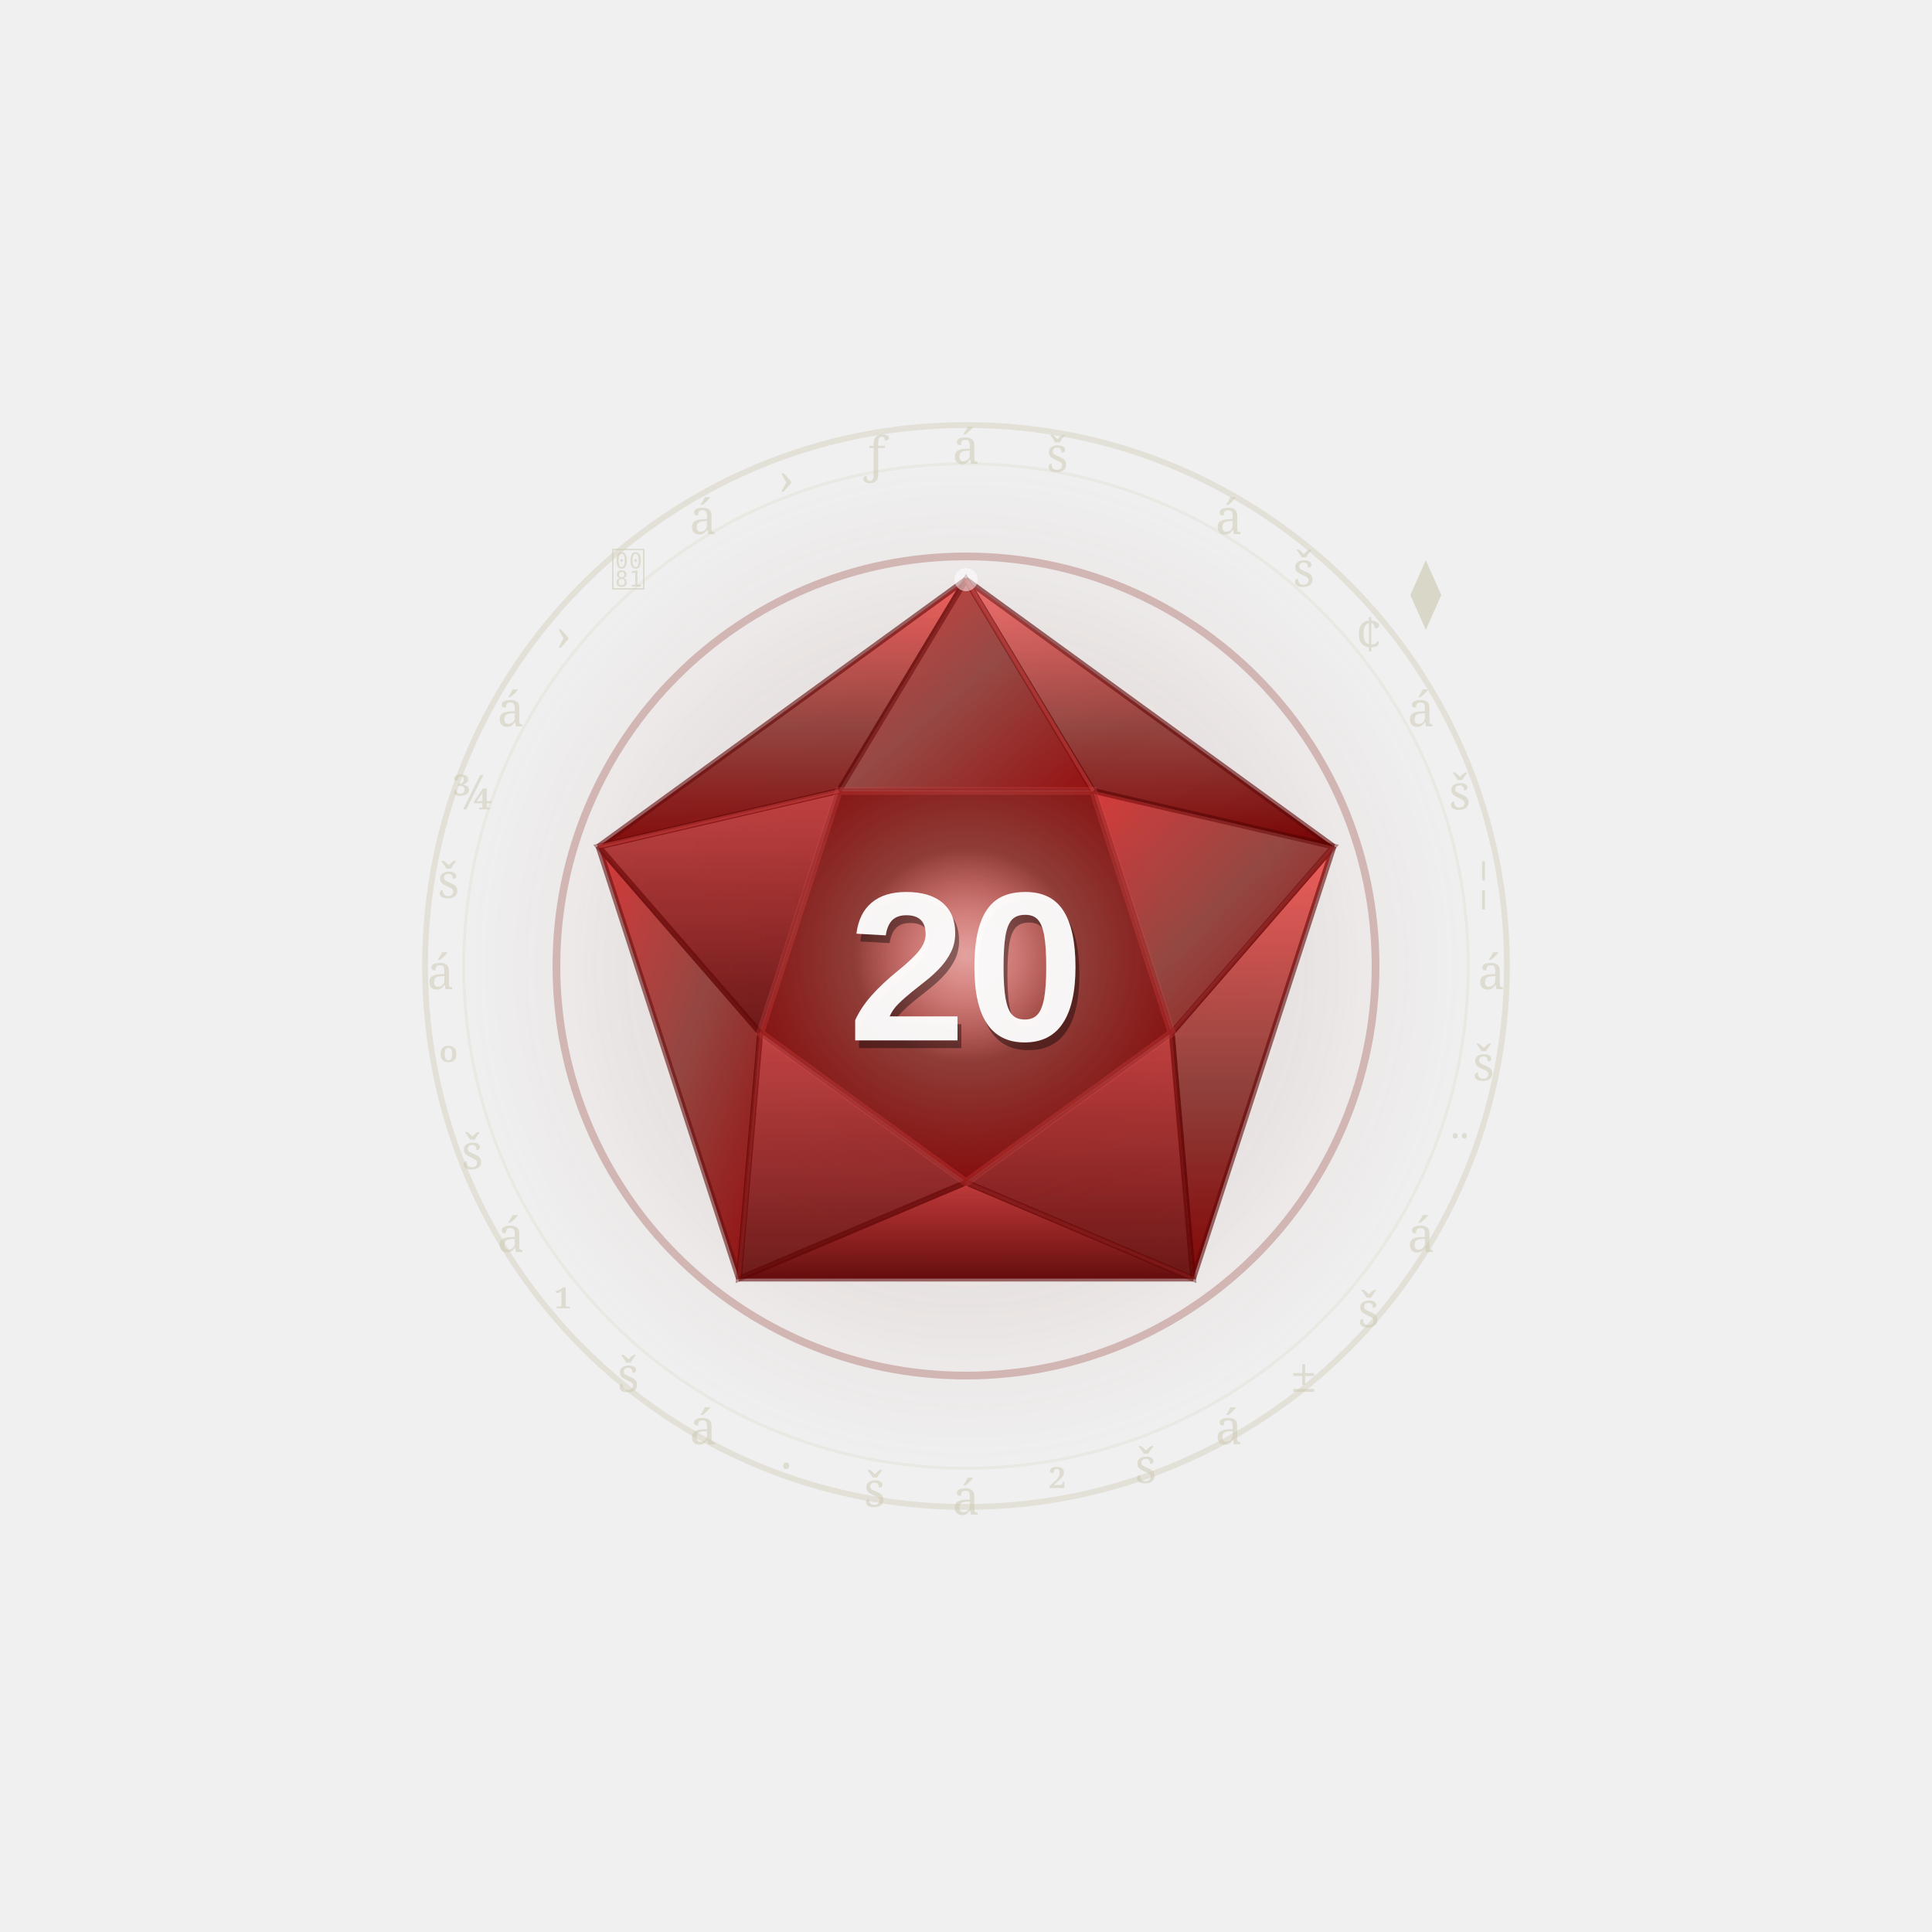
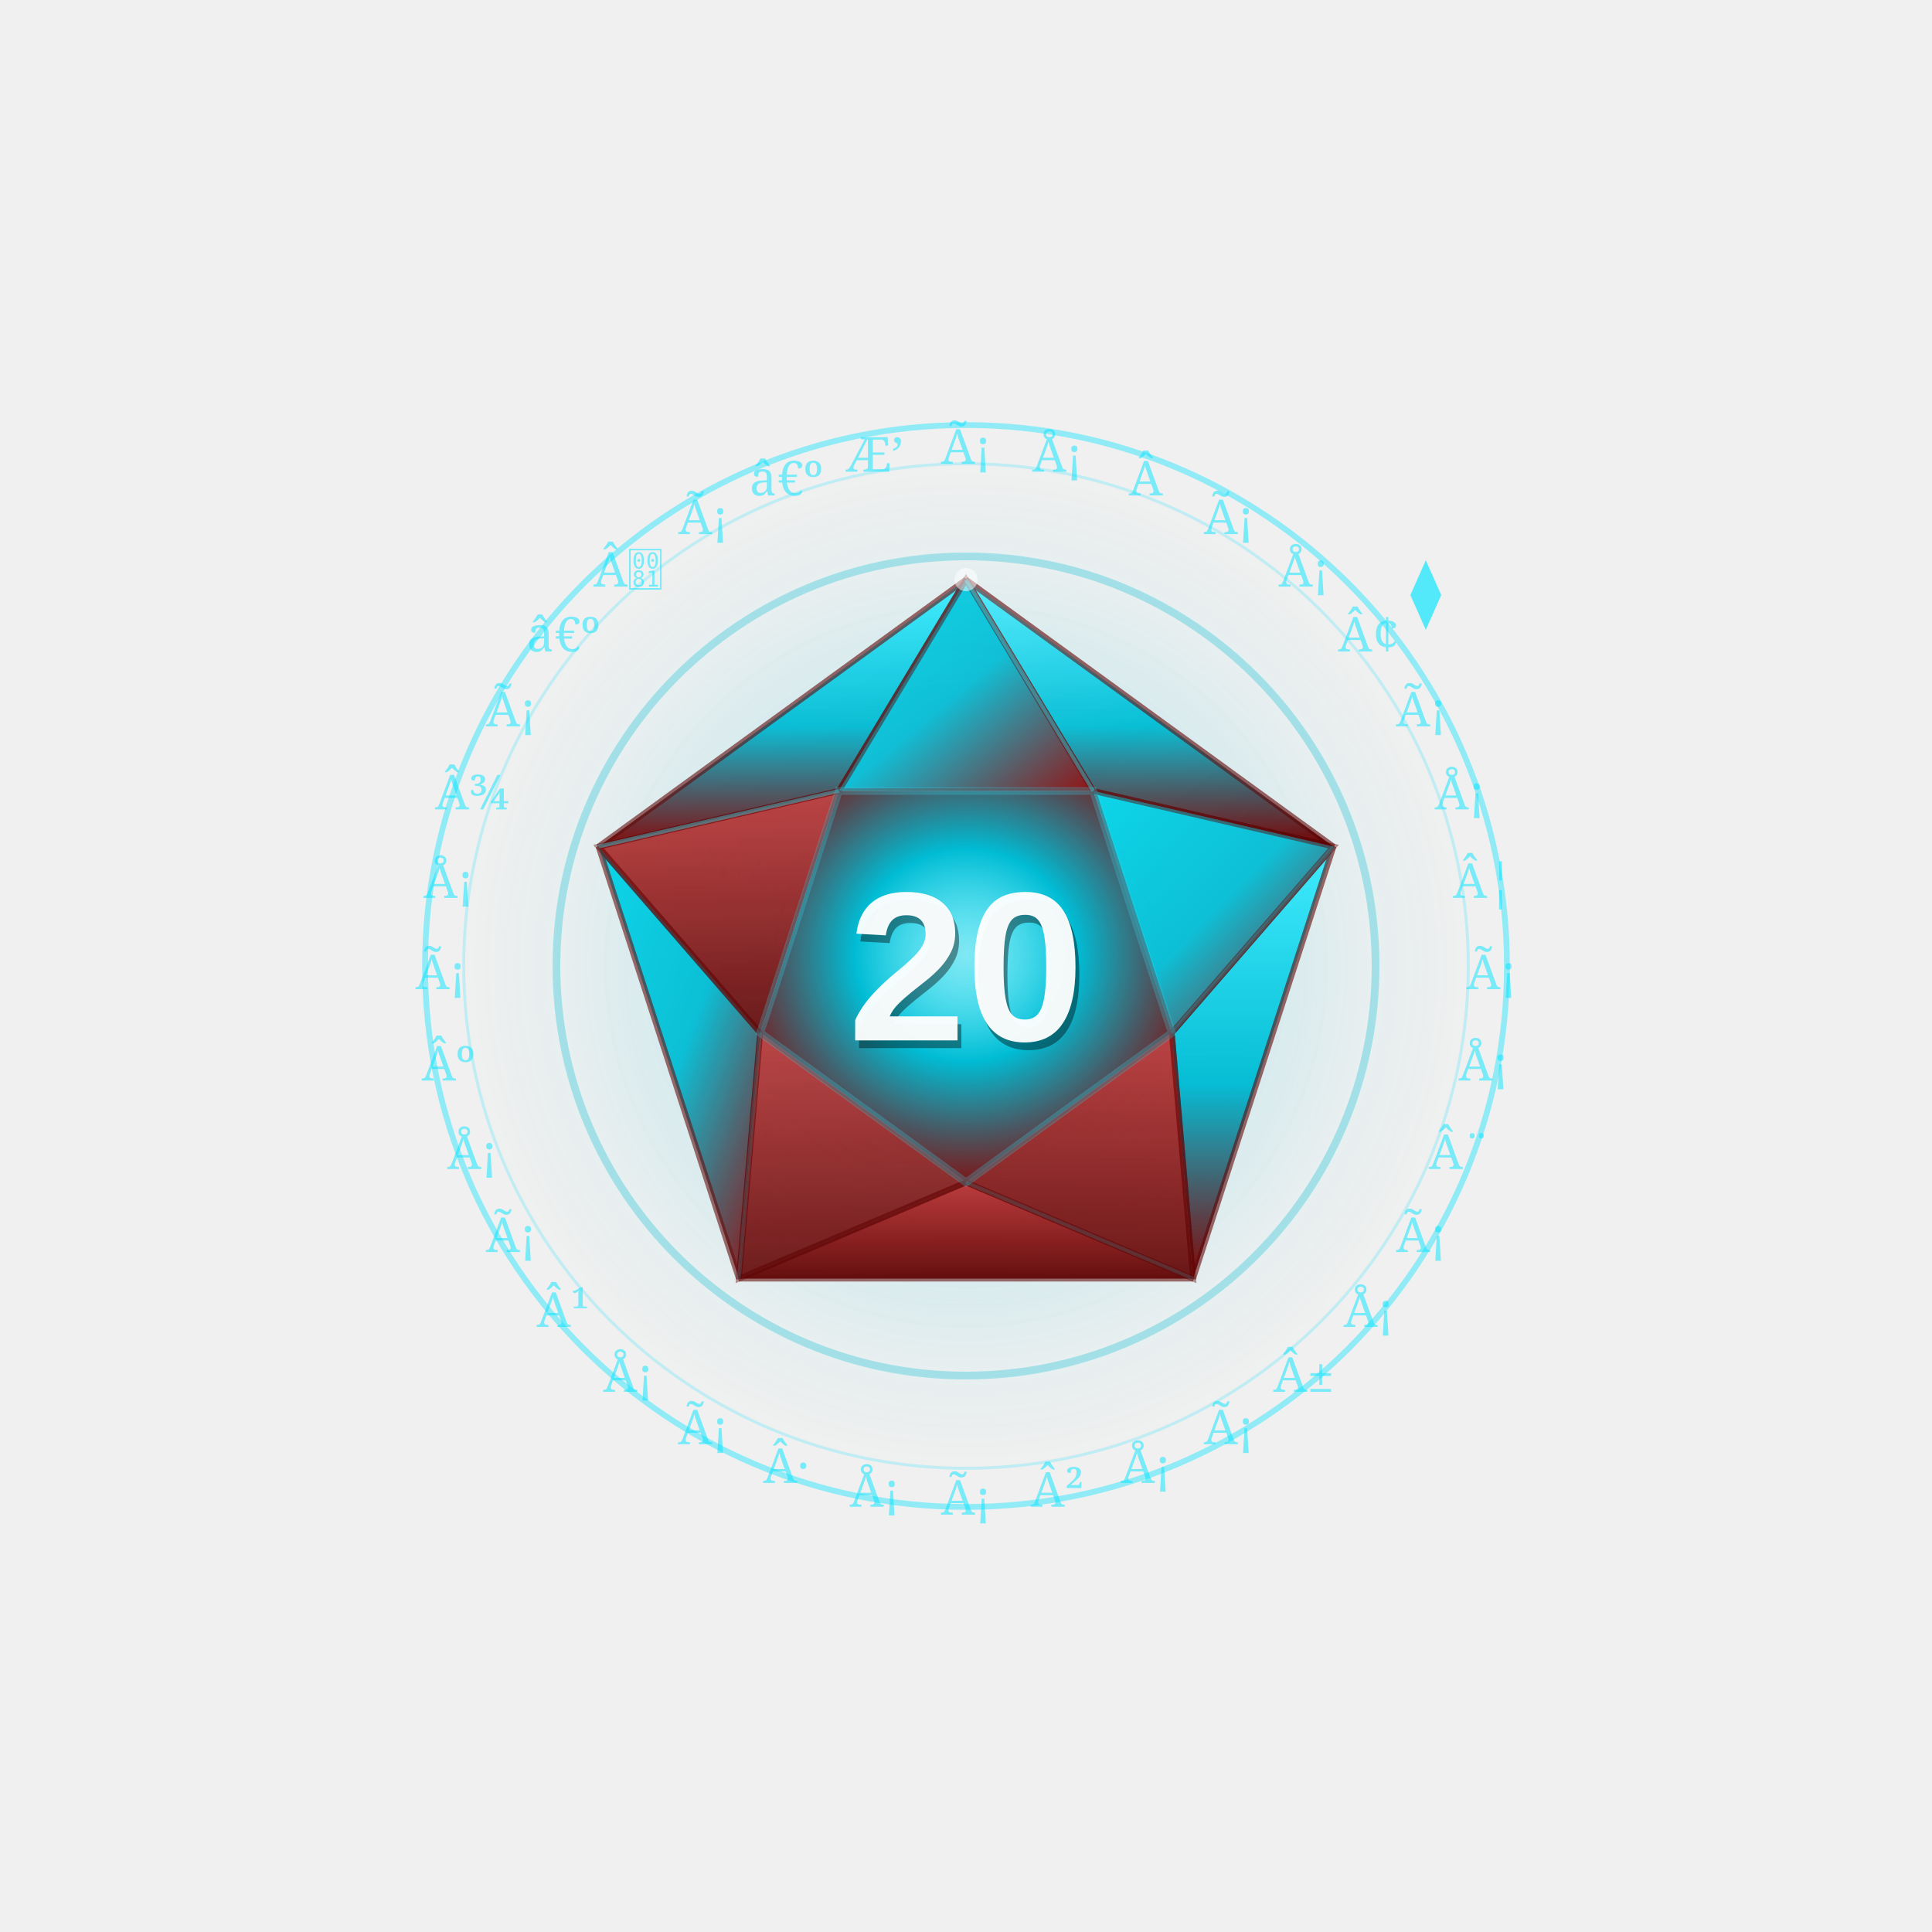
<svg xmlns="http://www.w3.org/2000/svg" width="1024" height="1024" viewBox="0 0 1024 1024">
  <defs>
    <linearGradient id="aFaceHL" x1="50%" y1="0%" x2="50%" y2="100%">
-       <stop offset="0%" stop-color="#ef5350" stop-opacity="0.95" />
-       <stop offset="55%" stop-color="#8f3d38" />
+       <stop offset="0%" stop-color="#33EBFF" stop-opacity="0.95" />
+       <stop offset="55%" stop-color="#00BCD4" />
      <stop offset="100%" stop-color="#7f0000" />
    </linearGradient>
    <linearGradient id="aFaceMain" x1="0%" y1="0%" x2="100%" y2="100%">
-       <stop offset="0%" stop-color="#d32f2f" />
-       <stop offset="50%" stop-color="#8f3d38" />
+       <stop offset="0%" stop-color="#00D4E8" />
+       <stop offset="50%" stop-color="#00BCD4" />
      <stop offset="100%" stop-color="#8e0000" />
    </linearGradient>
    <linearGradient id="aFaceSH" x1="50%" y1="0%" x2="50%" y2="100%">
      <stop offset="0%" stop-color="#b71c1c" stop-opacity="0.9" />
      <stop offset="100%" stop-color="#5d0000" />
    </linearGradient>
    <radialGradient id="aCenterGrad" cx="50%" cy="42%" r="60%">
-       <stop offset="0%" stop-color="#ef5350" stop-opacity="0.35" />
-       <stop offset="45%" stop-color="#8f3d38" />
+       <stop offset="0%" stop-color="#33EBFF" stop-opacity="0.35" />
+       <stop offset="45%" stop-color="#00BCD4" />
      <stop offset="100%" stop-color="#7f0000" stop-opacity="0.95" />
    </radialGradient>
    <linearGradient id="aEdgeShine" x1="0%" y1="0%" x2="100%" y2="100%">
      <stop offset="0%" stop-color="#ffffff" stop-opacity="0.28" />
      <stop offset="50%" stop-color="#ffffff" stop-opacity="0.06" />
      <stop offset="100%" stop-color="#000000" stop-opacity="0.18" />
    </linearGradient>
    <radialGradient id="aOuterGlow" cx="50%" cy="50%" r="40%">
-       <stop offset="0%" stop-color="#8f3d38" stop-opacity="0.2" />
-       <stop offset="100%" stop-color="#8f3d38" stop-opacity="0" />
+       <stop offset="0%" stop-color="#00BCD4" stop-opacity="0.2" />
+       <stop offset="100%" stop-color="#00BCD4" stop-opacity="0" />
    </radialGradient>
    <radialGradient id="aRuneGlow" cx="50%" cy="50%" r="35%">
-       <stop offset="0%" stop-color="#CDC9B2" stop-opacity="0.12" />
-       <stop offset="100%" stop-color="#CDC9B2" stop-opacity="0" />
+       <stop offset="0%" stop-color="#00E5FF" stop-opacity="0.12" />
+       <stop offset="100%" stop-color="#00E5FF" stop-opacity="0" />
    </radialGradient>
  </defs>
  <rect width="1024" height="1024" fill="transparent" />
  <circle cx="512" cy="512" r="337.92" fill="url(#aOuterGlow)" />
  <circle cx="512" cy="512" r="296.96" fill="url(#aRuneGlow)" />
-   <circle cx="512" cy="512" r="286.72" fill="none" stroke="#CDC9B2" stroke-width="3.072" stroke-opacity="0.4" />
-   <circle cx="512" cy="512" r="266.24" fill="none" stroke="#CDC9B2" stroke-width="1.536" stroke-opacity="0.2" />
-   <text x="512.0" y="245.8" text-anchor="middle" font-size="25.6" font-family="serif" fill="#CDC9B2" fill-opacity="0.5">á</text>
-   <text x="560.4" y="250.0" text-anchor="middle" font-size="25.6" font-family="serif" fill="#CDC9B2" fill-opacity="0.5">š</text>
-   <text x="607.3" y="262.6" text-anchor="middle" font-size="25.6" font-family="serif" fill="#CDC9B2" fill-opacity="0.5"> </text>
-   <text x="651.3" y="283.1" text-anchor="middle" font-size="25.6" font-family="serif" fill="#CDC9B2" fill-opacity="0.5">á</text>
-   <text x="691.0" y="310.9" text-anchor="middle" font-size="25.6" font-family="serif" fill="#CDC9B2" fill-opacity="0.5">š</text>
-   <text x="725.4" y="345.3" text-anchor="middle" font-size="25.6" font-family="serif" fill="#CDC9B2" fill-opacity="0.5">¢</text>
-   <text x="753.2" y="385.0" text-anchor="middle" font-size="25.6" font-family="serif" fill="#CDC9B2" fill-opacity="0.5">á</text>
-   <text x="773.7" y="429.0" text-anchor="middle" font-size="25.6" font-family="serif" fill="#CDC9B2" fill-opacity="0.5">š</text>
-   <text x="786.3" y="475.9" text-anchor="middle" font-size="25.6" font-family="serif" fill="#CDC9B2" fill-opacity="0.5">¦</text>
-   <text x="790.5" y="524.3" text-anchor="middle" font-size="25.6" font-family="serif" fill="#CDC9B2" fill-opacity="0.5">á</text>
-   <text x="786.3" y="572.7" text-anchor="middle" font-size="25.6" font-family="serif" fill="#CDC9B2" fill-opacity="0.5">š</text>
-   <text x="773.7" y="619.6" text-anchor="middle" font-size="25.6" font-family="serif" fill="#CDC9B2" fill-opacity="0.5">¨</text>
-   <text x="753.2" y="663.6" text-anchor="middle" font-size="25.6" font-family="serif" fill="#CDC9B2" fill-opacity="0.5">á</text>
-   <text x="725.4" y="703.3" text-anchor="middle" font-size="25.6" font-family="serif" fill="#CDC9B2" fill-opacity="0.5">š</text>
-   <text x="691.0" y="737.7" text-anchor="middle" font-size="25.6" font-family="serif" fill="#CDC9B2" fill-opacity="0.5">±</text>
-   <text x="651.3" y="765.5" text-anchor="middle" font-size="25.6" font-family="serif" fill="#CDC9B2" fill-opacity="0.5">á</text>
-   <text x="607.3" y="786.0" text-anchor="middle" font-size="25.6" font-family="serif" fill="#CDC9B2" fill-opacity="0.5">š</text>
-   <text x="560.4" y="798.6" text-anchor="middle" font-size="25.6" font-family="serif" fill="#CDC9B2" fill-opacity="0.5">²</text>
-   <text x="512.0" y="802.8" text-anchor="middle" font-size="25.6" font-family="serif" fill="#CDC9B2" fill-opacity="0.5">á</text>
-   <text x="463.6" y="798.6" text-anchor="middle" font-size="25.6" font-family="serif" fill="#CDC9B2" fill-opacity="0.5">š</text>
-   <text x="416.7" y="786.0" text-anchor="middle" font-size="25.6" font-family="serif" fill="#CDC9B2" fill-opacity="0.5">·</text>
-   <text x="372.7" y="765.5" text-anchor="middle" font-size="25.6" font-family="serif" fill="#CDC9B2" fill-opacity="0.5">á</text>
-   <text x="333.0" y="737.7" text-anchor="middle" font-size="25.6" font-family="serif" fill="#CDC9B2" fill-opacity="0.5">š</text>
-   <text x="298.6" y="703.3" text-anchor="middle" font-size="25.6" font-family="serif" fill="#CDC9B2" fill-opacity="0.5">¹</text>
-   <text x="270.8" y="663.6" text-anchor="middle" font-size="25.6" font-family="serif" fill="#CDC9B2" fill-opacity="0.5">á</text>
-   <text x="250.3" y="619.6" text-anchor="middle" font-size="25.6" font-family="serif" fill="#CDC9B2" fill-opacity="0.5">š</text>
-   <text x="237.7" y="572.7" text-anchor="middle" font-size="25.6" font-family="serif" fill="#CDC9B2" fill-opacity="0.5">º</text>
-   <text x="233.5" y="524.3" text-anchor="middle" font-size="25.6" font-family="serif" fill="#CDC9B2" fill-opacity="0.5">á</text>
-   <text x="237.7" y="475.9" text-anchor="middle" font-size="25.6" font-family="serif" fill="#CDC9B2" fill-opacity="0.5">š</text>
-   <text x="250.3" y="429.0" text-anchor="middle" font-size="25.6" font-family="serif" fill="#CDC9B2" fill-opacity="0.5">¾</text>
-   <text x="270.8" y="385.0" text-anchor="middle" font-size="25.6" font-family="serif" fill="#CDC9B2" fill-opacity="0.5">á</text>
-   <text x="298.6" y="345.3" text-anchor="middle" font-size="25.6" font-family="serif" fill="#CDC9B2" fill-opacity="0.5">›</text>
-   <text x="333.0" y="310.9" text-anchor="middle" font-size="25.6" font-family="serif" fill="#CDC9B2" fill-opacity="0.5"></text>
-   <text x="372.7" y="283.1" text-anchor="middle" font-size="25.6" font-family="serif" fill="#CDC9B2" fill-opacity="0.5">á</text>
-   <text x="416.7" y="262.6" text-anchor="middle" font-size="25.6" font-family="serif" fill="#CDC9B2" fill-opacity="0.5">›</text>
-   <text x="463.6" y="250.0" text-anchor="middle" font-size="25.6" font-family="serif" fill="#CDC9B2" fill-opacity="0.5">ƒ</text>
-   <circle cx="512" cy="512" r="217.088" fill="none" stroke="#8f3d38" stroke-width="4.096" stroke-opacity="0.3" />
+   <circle cx="512" cy="512" r="286.72" fill="none" stroke="#00E5FF" stroke-width="3.072" stroke-opacity="0.4" />
+   <circle cx="512" cy="512" r="266.24" fill="none" stroke="#00E5FF" stroke-width="1.536" stroke-opacity="0.2" />
+   <text x="512.0" y="245.8" text-anchor="middle" font-size="25.6" font-family="serif" fill="#00E5FF" fill-opacity="0.5">Ã¡</text>
+   <text x="560.4" y="250.0" text-anchor="middle" font-size="25.6" font-family="serif" fill="#00E5FF" fill-opacity="0.5">Å¡</text>
+   <text x="607.3" y="262.6" text-anchor="middle" font-size="25.6" font-family="serif" fill="#00E5FF" fill-opacity="0.5">Â </text>
+   <text x="651.3" y="283.1" text-anchor="middle" font-size="25.6" font-family="serif" fill="#00E5FF" fill-opacity="0.5">Ã¡</text>
+   <text x="691.0" y="310.9" text-anchor="middle" font-size="25.6" font-family="serif" fill="#00E5FF" fill-opacity="0.5">Å¡</text>
+   <text x="725.4" y="345.3" text-anchor="middle" font-size="25.6" font-family="serif" fill="#00E5FF" fill-opacity="0.5">Â¢</text>
+   <text x="753.2" y="385.0" text-anchor="middle" font-size="25.6" font-family="serif" fill="#00E5FF" fill-opacity="0.5">Ã¡</text>
+   <text x="773.7" y="429.0" text-anchor="middle" font-size="25.6" font-family="serif" fill="#00E5FF" fill-opacity="0.5">Å¡</text>
+   <text x="786.3" y="475.9" text-anchor="middle" font-size="25.6" font-family="serif" fill="#00E5FF" fill-opacity="0.5">Â¦</text>
+   <text x="790.5" y="524.3" text-anchor="middle" font-size="25.6" font-family="serif" fill="#00E5FF" fill-opacity="0.5">Ã¡</text>
+   <text x="786.3" y="572.7" text-anchor="middle" font-size="25.6" font-family="serif" fill="#00E5FF" fill-opacity="0.5">Å¡</text>
+   <text x="773.7" y="619.6" text-anchor="middle" font-size="25.6" font-family="serif" fill="#00E5FF" fill-opacity="0.5">Â¨</text>
+   <text x="753.2" y="663.6" text-anchor="middle" font-size="25.6" font-family="serif" fill="#00E5FF" fill-opacity="0.5">Ã¡</text>
+   <text x="725.4" y="703.3" text-anchor="middle" font-size="25.6" font-family="serif" fill="#00E5FF" fill-opacity="0.5">Å¡</text>
+   <text x="691.0" y="737.7" text-anchor="middle" font-size="25.6" font-family="serif" fill="#00E5FF" fill-opacity="0.5">Â±</text>
+   <text x="651.3" y="765.5" text-anchor="middle" font-size="25.6" font-family="serif" fill="#00E5FF" fill-opacity="0.5">Ã¡</text>
+   <text x="607.3" y="786.0" text-anchor="middle" font-size="25.6" font-family="serif" fill="#00E5FF" fill-opacity="0.5">Å¡</text>
+   <text x="560.4" y="798.6" text-anchor="middle" font-size="25.6" font-family="serif" fill="#00E5FF" fill-opacity="0.5">Â²</text>
+   <text x="512.0" y="802.8" text-anchor="middle" font-size="25.6" font-family="serif" fill="#00E5FF" fill-opacity="0.5">Ã¡</text>
+   <text x="463.6" y="798.6" text-anchor="middle" font-size="25.6" font-family="serif" fill="#00E5FF" fill-opacity="0.5">Å¡</text>
+   <text x="416.7" y="786.0" text-anchor="middle" font-size="25.6" font-family="serif" fill="#00E5FF" fill-opacity="0.5">Â·</text>
+   <text x="372.7" y="765.5" text-anchor="middle" font-size="25.6" font-family="serif" fill="#00E5FF" fill-opacity="0.5">Ã¡</text>
+   <text x="333.0" y="737.7" text-anchor="middle" font-size="25.6" font-family="serif" fill="#00E5FF" fill-opacity="0.5">Å¡</text>
+   <text x="298.6" y="703.3" text-anchor="middle" font-size="25.6" font-family="serif" fill="#00E5FF" fill-opacity="0.5">Â¹</text>
+   <text x="270.8" y="663.6" text-anchor="middle" font-size="25.6" font-family="serif" fill="#00E5FF" fill-opacity="0.5">Ã¡</text>
+   <text x="250.3" y="619.6" text-anchor="middle" font-size="25.6" font-family="serif" fill="#00E5FF" fill-opacity="0.5">Å¡</text>
+   <text x="237.7" y="572.7" text-anchor="middle" font-size="25.6" font-family="serif" fill="#00E5FF" fill-opacity="0.5">Âº</text>
+   <text x="233.5" y="524.3" text-anchor="middle" font-size="25.6" font-family="serif" fill="#00E5FF" fill-opacity="0.5">Ã¡</text>
+   <text x="237.7" y="475.9" text-anchor="middle" font-size="25.6" font-family="serif" fill="#00E5FF" fill-opacity="0.5">Å¡</text>
+   <text x="250.3" y="429.0" text-anchor="middle" font-size="25.6" font-family="serif" fill="#00E5FF" fill-opacity="0.5">Â¾</text>
+   <text x="270.8" y="385.0" text-anchor="middle" font-size="25.6" font-family="serif" fill="#00E5FF" fill-opacity="0.5">Ã¡</text>
+   <text x="298.6" y="345.3" text-anchor="middle" font-size="25.6" font-family="serif" fill="#00E5FF" fill-opacity="0.5">â€º</text>
+   <text x="333.0" y="310.9" text-anchor="middle" font-size="25.6" font-family="serif" fill="#00E5FF" fill-opacity="0.5">Â</text>
+   <text x="372.7" y="283.1" text-anchor="middle" font-size="25.6" font-family="serif" fill="#00E5FF" fill-opacity="0.5">Ã¡</text>
+   <text x="416.7" y="262.6" text-anchor="middle" font-size="25.6" font-family="serif" fill="#00E5FF" fill-opacity="0.5">â€º</text>
+   <text x="463.6" y="250.0" text-anchor="middle" font-size="25.6" font-family="serif" fill="#00E5FF" fill-opacity="0.5">Æ’</text>
+   <circle cx="512" cy="512" r="217.088" fill="none" stroke="#00BCD4" stroke-width="4.096" stroke-opacity="0.3" />
  <polygon points="512.00,307.20 706.78,448.71 579.41,419.22" fill="url(#aFaceHL)" stroke="#5d0000" stroke-width="3.072" stroke-opacity="0.6" opacity="0.99" />
  <polygon points="706.78,448.71 632.38,677.69 621.07,547.44" fill="url(#aFaceHL)" stroke="#5d0000" stroke-width="3.072" stroke-opacity="0.6" opacity="0.97" />
  <polygon points="632.38,677.69 391.62,677.69 512.00,626.69" fill="url(#aFaceSH)" stroke="#5d0000" stroke-width="3.072" stroke-opacity="0.6" opacity="0.94" />
  <polygon points="391.62,677.69 317.22,448.71 402.93,547.44" fill="url(#aFaceMain)" stroke="#5d0000" stroke-width="3.072" stroke-opacity="0.6" opacity="0.94" />
  <polygon points="317.22,448.71 512.00,307.20 444.59,419.22" fill="url(#aFaceHL)" stroke="#5d0000" stroke-width="3.072" stroke-opacity="0.6" opacity="0.97" />
  <polygon points="579.41,419.22 621.07,547.44 706.78,448.71" fill="url(#aFaceMain)" stroke="#5d0000" stroke-width="3.072" stroke-opacity="0.45" opacity="0.93" />
  <polygon points="621.07,547.44 512.00,626.69 632.38,677.69" fill="url(#aFaceSH)" stroke="#5d0000" stroke-width="3.072" stroke-opacity="0.45" opacity="0.90" />
  <polygon points="512.00,626.69 402.93,547.44 391.62,677.69" fill="url(#aFaceSH)" stroke="#5d0000" stroke-width="3.072" stroke-opacity="0.45" opacity="0.88" />
  <polygon points="402.93,547.44 444.59,419.22 317.22,448.71" fill="url(#aFaceSH)" stroke="#5d0000" stroke-width="3.072" stroke-opacity="0.45" opacity="0.89" />
  <polygon points="444.59,419.22 579.41,419.22 512.00,307.20" fill="url(#aFaceMain)" stroke="#5d0000" stroke-width="3.072" stroke-opacity="0.45" opacity="0.92" />
-   <polygon points="579.41,419.22 621.07,547.44 512.00,626.69 402.93,547.44 444.59,419.22" fill="url(#aCenterGrad)" stroke="#ef5350" stroke-width="4.096" stroke-opacity="0.25" />
+   <polygon points="579.41,419.22 621.07,547.44 512.00,626.69 402.93,547.44 444.59,419.22" fill="url(#aCenterGrad)" stroke="#33EBFF" stroke-width="4.096" stroke-opacity="0.25" />
  <polygon points="512.00,307.20 706.78,448.71 579.41,419.22" fill="url(#aEdgeShine)" opacity="0.45" />
  <polygon points="317.22,448.71 512.00,307.20 444.59,419.22" fill="url(#aEdgeShine)" opacity="0.3" />
-   <line x1="512.0" y1="307.2" x2="579.4" y2="419.2" stroke="#ef5350" stroke-width="2.048" stroke-opacity="0.4" />
-   <line x1="706.8" y1="448.7" x2="621.1" y2="547.4" stroke="#ef5350" stroke-width="2.048" stroke-opacity="0.15" />
-   <line x1="632.4" y1="677.7" x2="512.0" y2="626.7" stroke="#ef5350" stroke-width="2.048" stroke-opacity="0.15" />
-   <line x1="391.6" y1="677.7" x2="402.9" y2="547.4" stroke="#ef5350" stroke-width="2.048" stroke-opacity="0.15" />
-   <line x1="317.2" y1="448.7" x2="444.6" y2="419.2" stroke="#ef5350" stroke-width="2.048" stroke-opacity="0.4" />
+   <line x1="512.0" y1="307.2" x2="579.4" y2="419.2" stroke="#33EBFF" stroke-width="2.048" stroke-opacity="0.4" />
+   <line x1="706.8" y1="448.7" x2="621.1" y2="547.4" stroke="#33EBFF" stroke-width="2.048" stroke-opacity="0.15" />
+   <line x1="632.4" y1="677.7" x2="512.0" y2="626.7" stroke="#33EBFF" stroke-width="2.048" stroke-opacity="0.15" />
+   <line x1="391.6" y1="677.7" x2="402.9" y2="547.4" stroke="#33EBFF" stroke-width="2.048" stroke-opacity="0.15" />
+   <line x1="317.2" y1="448.7" x2="444.6" y2="419.2" stroke="#33EBFF" stroke-width="2.048" stroke-opacity="0.4" />
  <text x="514.048" y="555.52" text-anchor="middle" font-size="112.64" font-weight="900" font-family="Arial, Helvetica, sans-serif" fill="#000000" fill-opacity="0.4">20</text>
  <text x="512" y="551.424" text-anchor="middle" font-size="112.64" font-weight="900" font-family="Arial, Helvetica, sans-serif" fill="#ffffff" fill-opacity="0.95">20</text>
  <circle cx="512.0" cy="307.2" r="6.144" fill="#ffffff" fill-opacity="0.5" />
-   <polygon points="747.52,315.392 755.712,296.96 763.904,315.392 755.712,333.824" fill="#CDC9B2" fill-opacity="0.65" />
+   <polygon points="747.52,315.392 755.712,296.96 763.904,315.392 755.712,333.824" fill="#00E5FF" fill-opacity="0.65" />
</svg>
